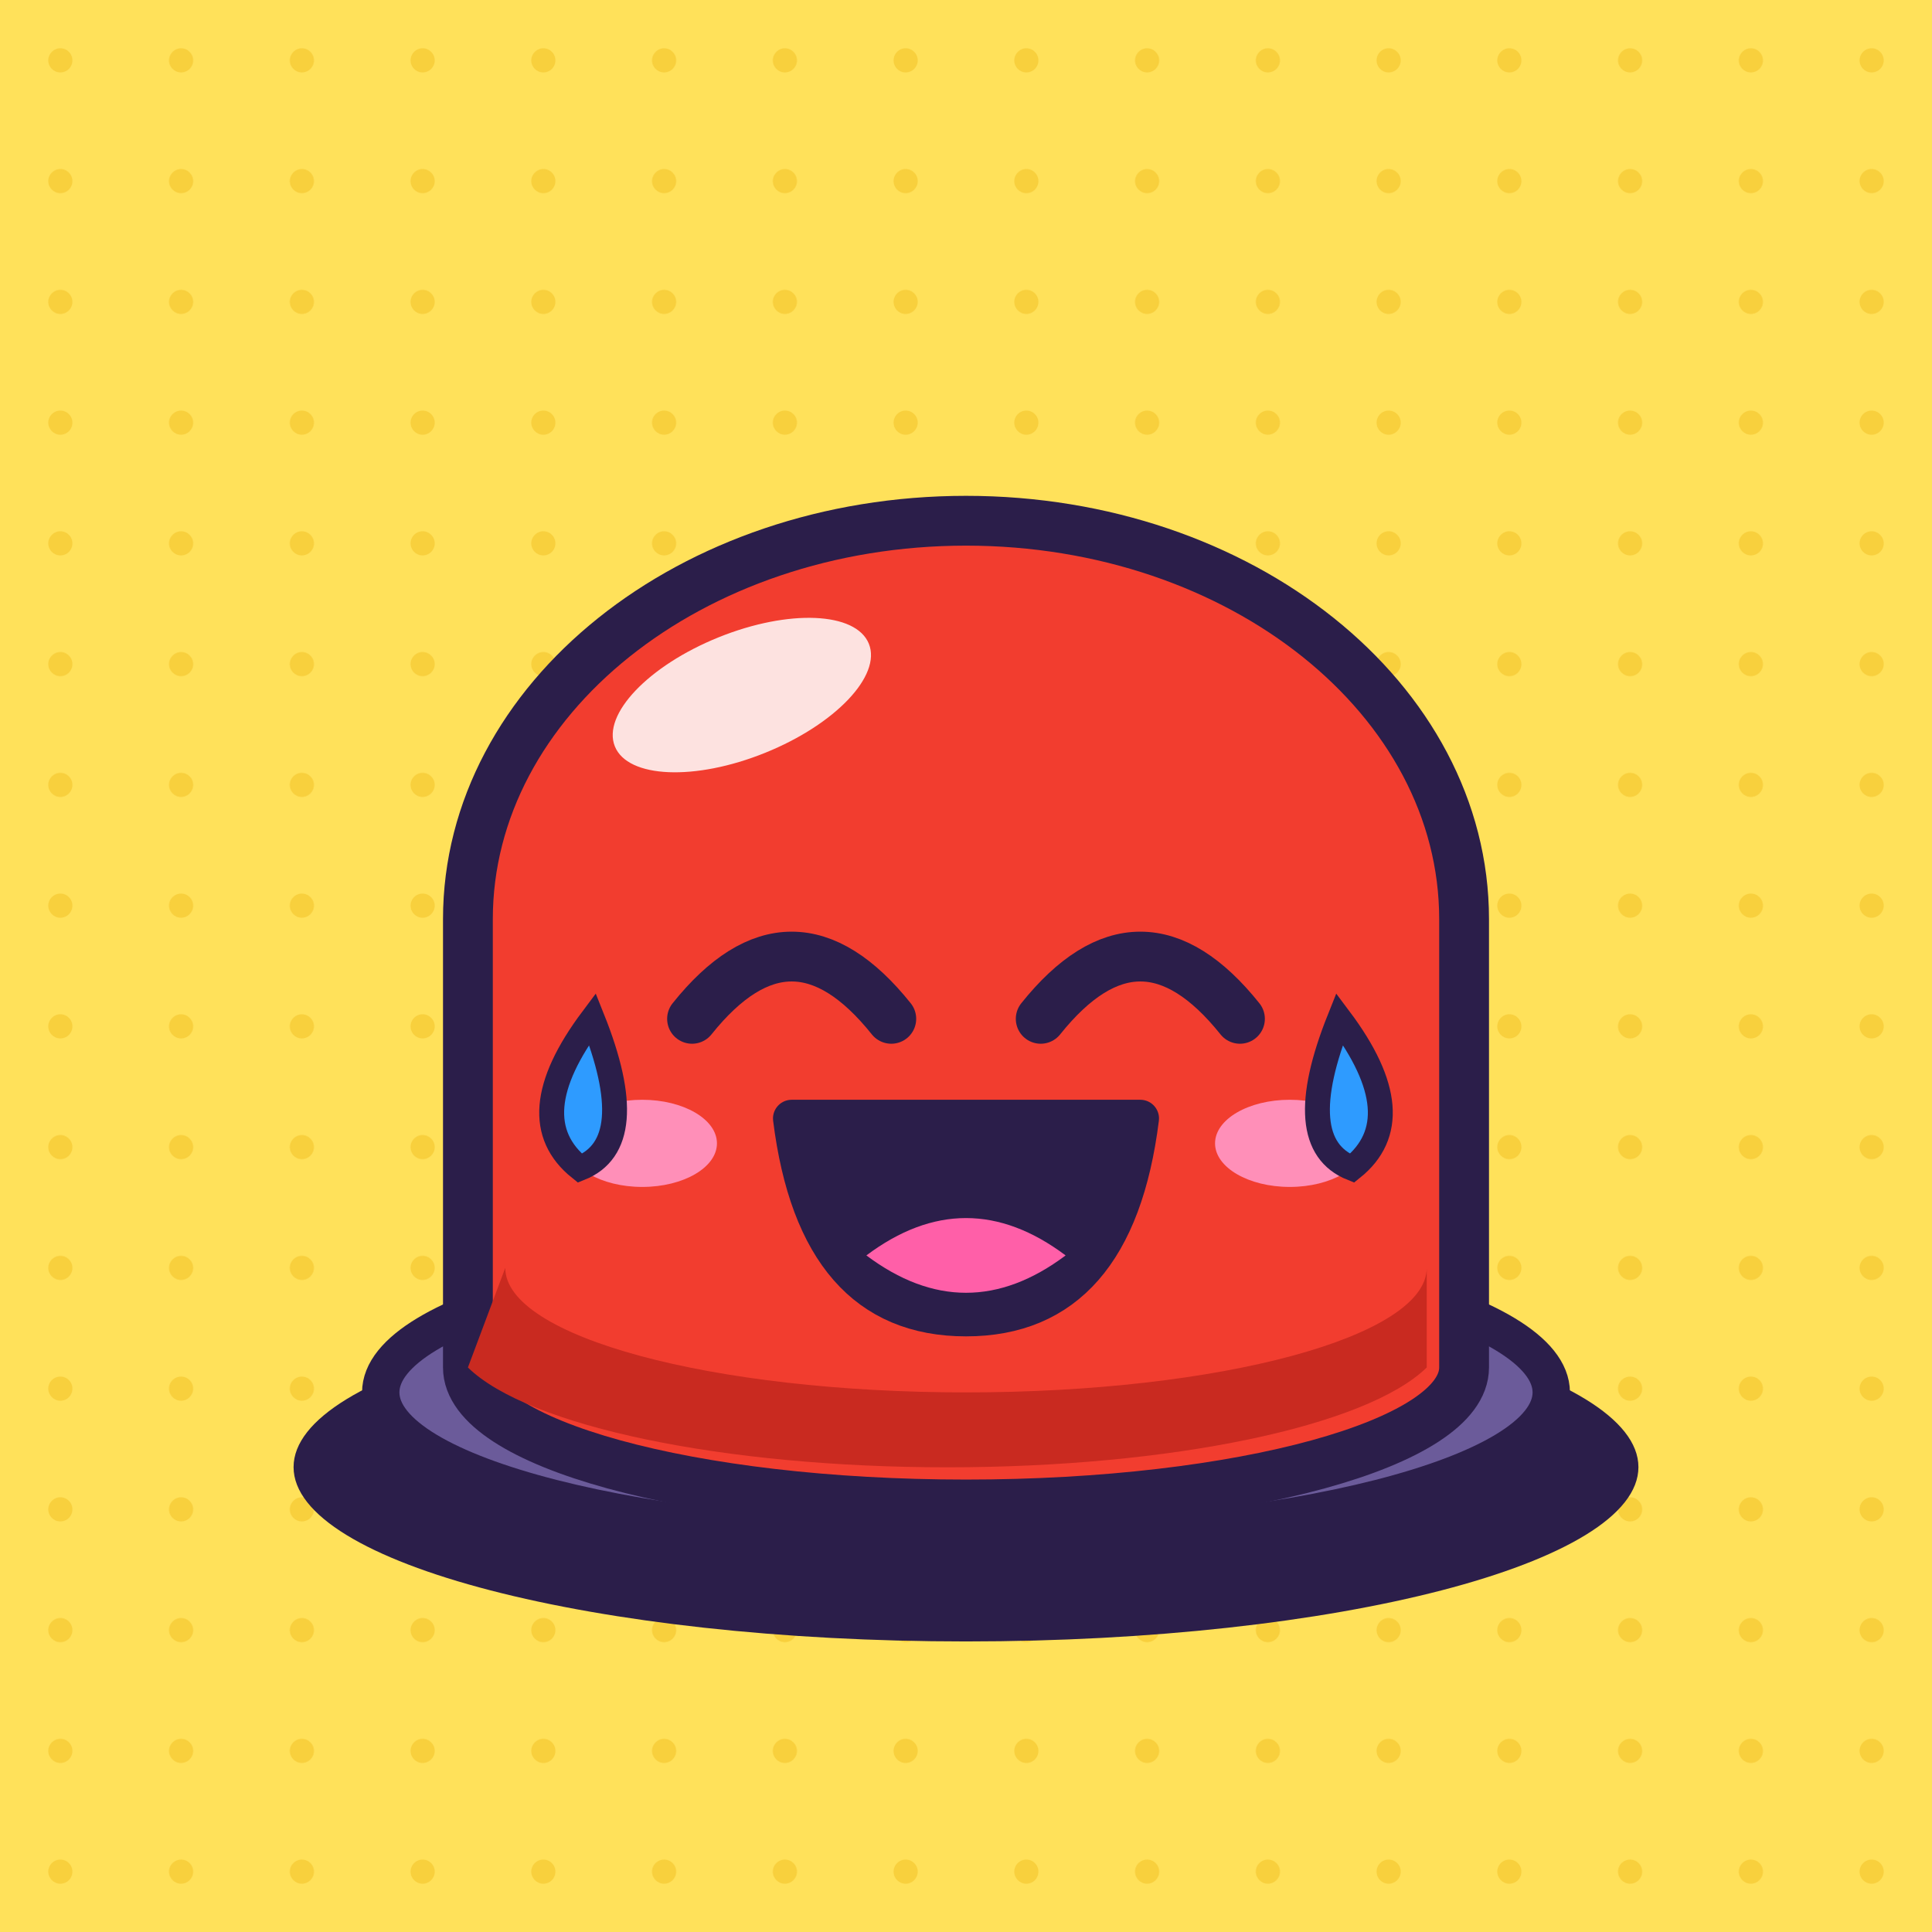
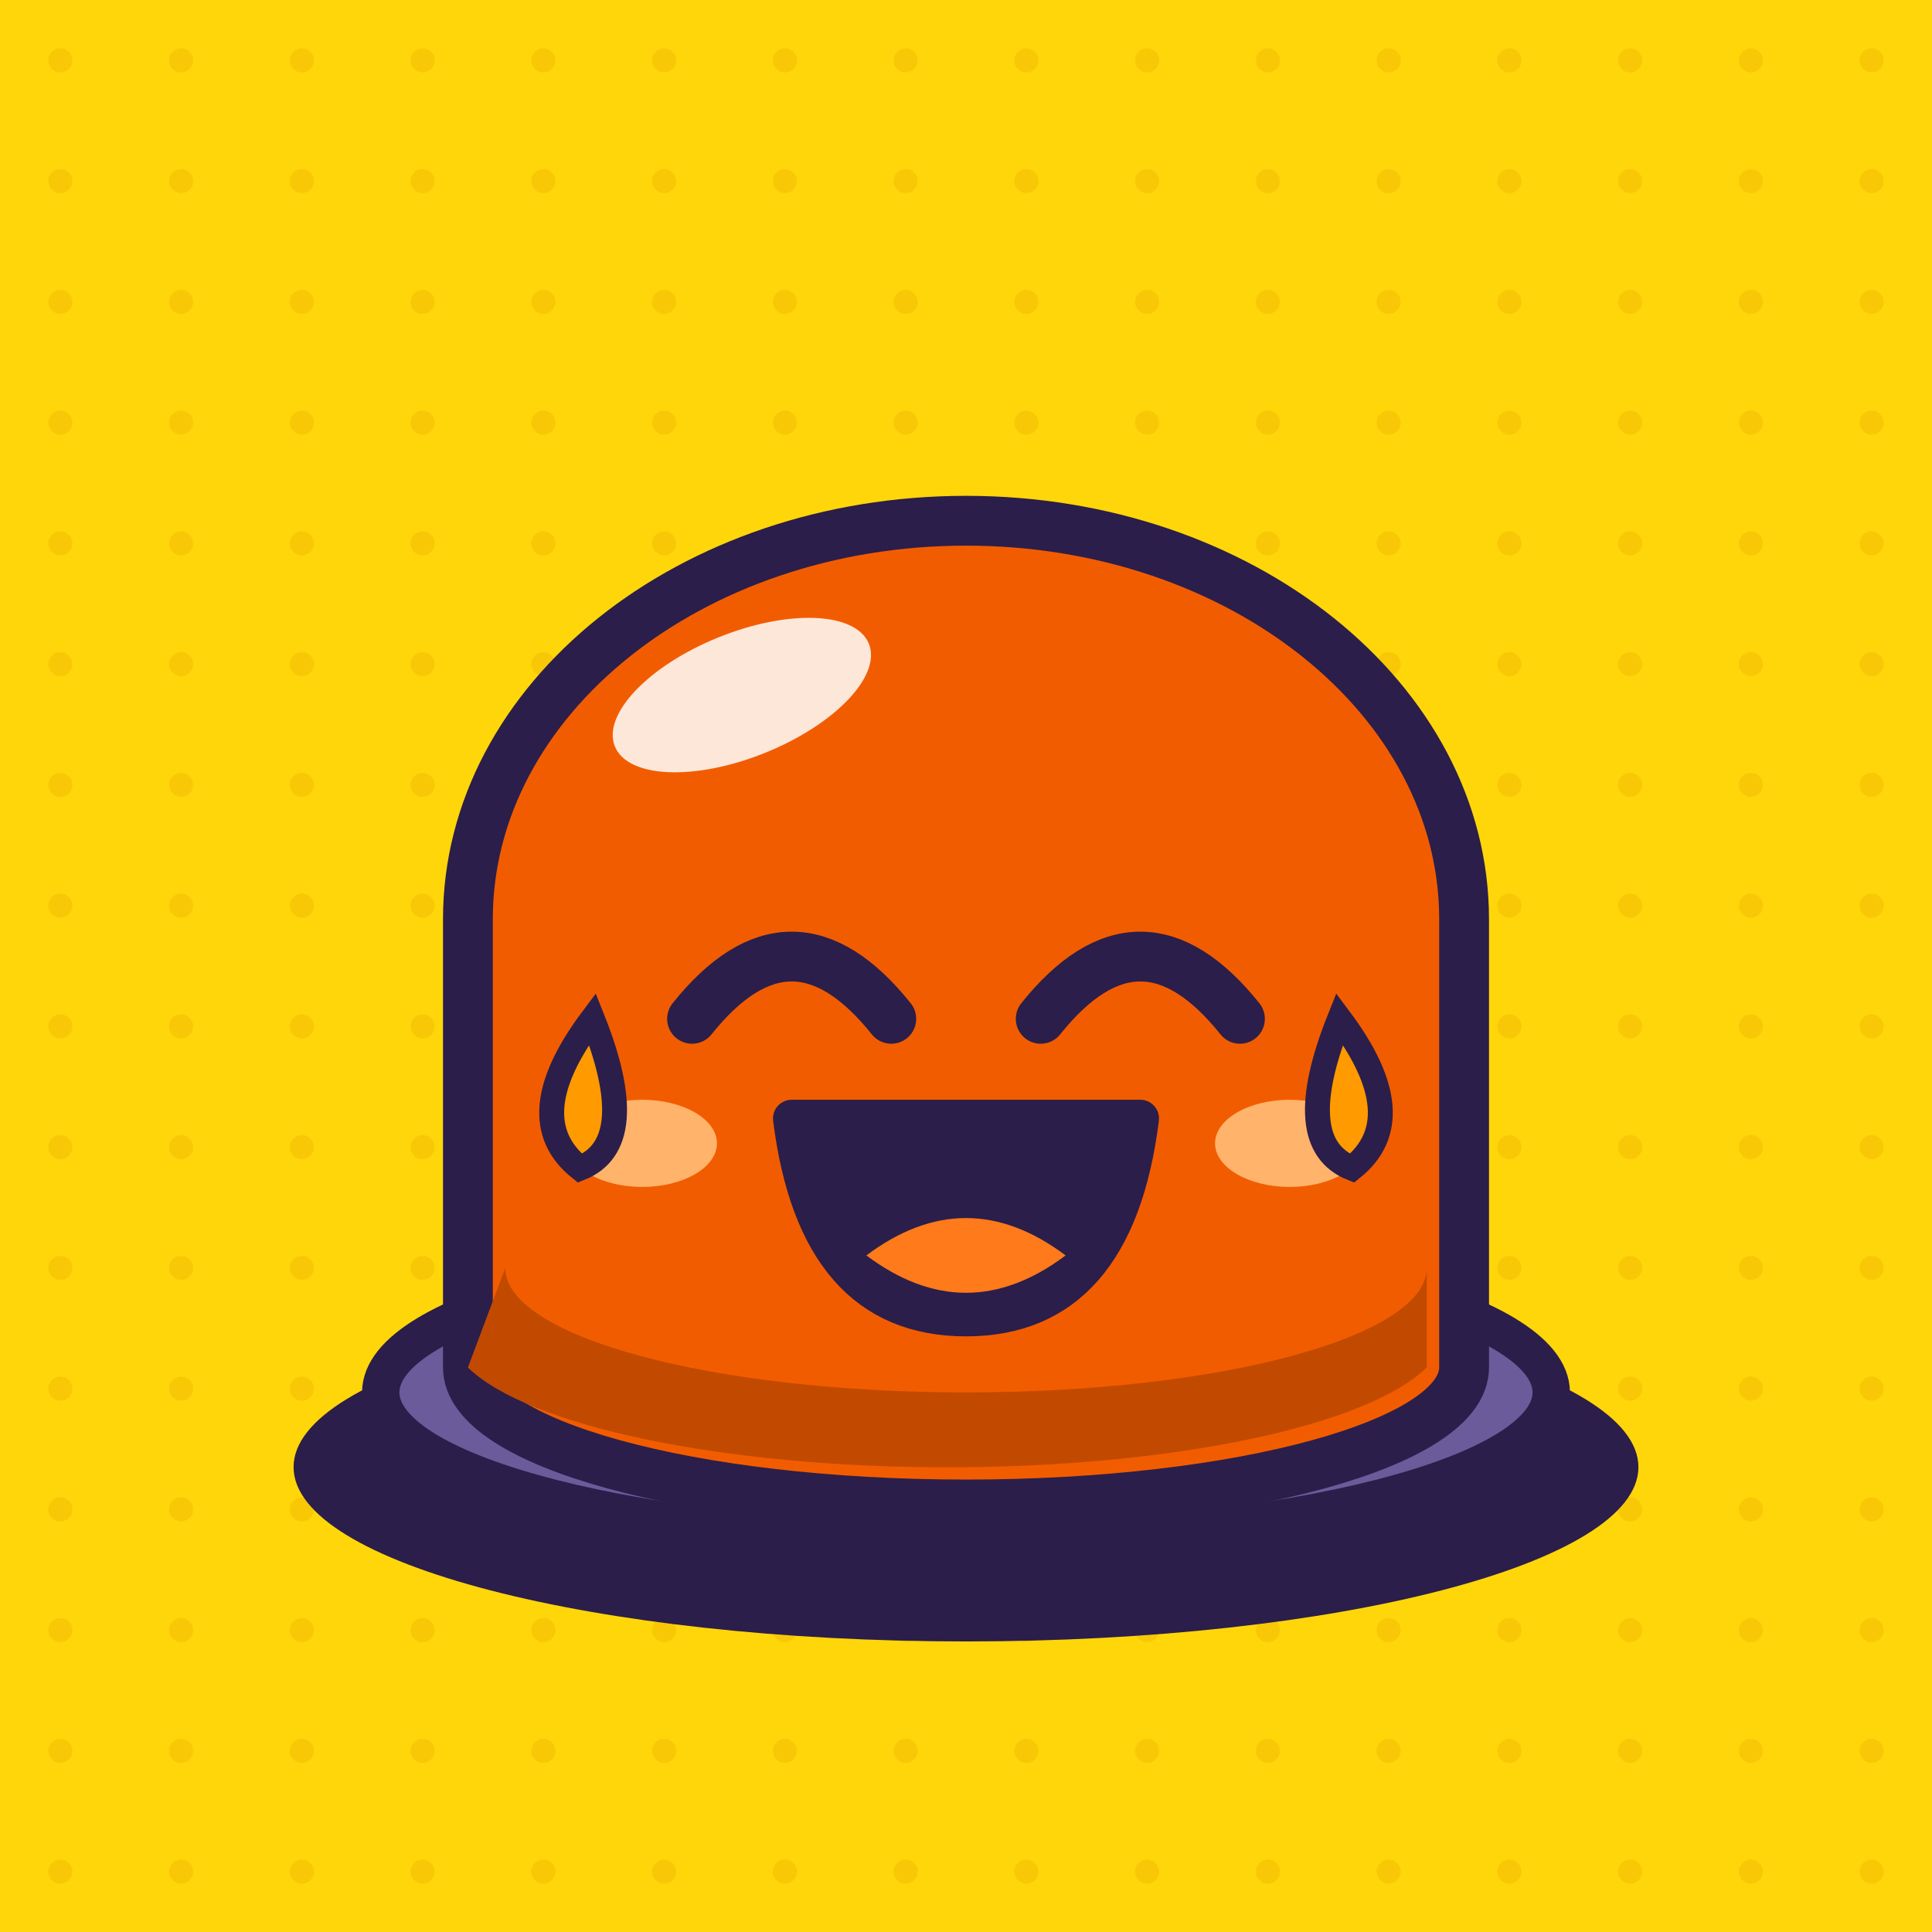
<svg xmlns="http://www.w3.org/2000/svg" viewBox="0 0 512 512" width="512" height="512">
  <defs>
    <pattern id="dots" width="32" height="32" patternUnits="userSpaceOnUse">
      <circle cx="16" cy="16" r="3.2" fill="#E8AA00" fill-opacity=".32" />
    </pattern>
  </defs>
-   <rect width="512" height="512" fill="#FFE15A" />
+   <rect width="512" height="512" fill="#FFD60A" />
  <rect width="512" height="512" fill="url(#dots)" />
  <g transform="translate(58.0 72) scale(3.3)">
    <ellipse cx="60" cy="96" rx="54" ry="14" fill="#2B1E4A" />
    <ellipse cx="60" cy="90" rx="47" ry="12" fill="#6B5B9A" stroke="#2B1E4A" stroke-width="3" />
-     <path d="M20 88V52a40 32 0 0 1 80 0v36a40 11 0 0 1-80 0z" fill="#F23D2F" stroke="#2B1E4A" stroke-width="4" stroke-linejoin="round" />
-     <path d="M23 80a37 10 0 0 0 74 0v8a40 11 0 0 1-77 0z" fill="#C92A20" />
+     <path d="M20 88V52a40 32 0 0 1 80 0v36a40 11 0 0 1-80 0z" fill="#F25C00" stroke="#2B1E4A" stroke-width="4" stroke-linejoin="round" />
+     <path d="M23 80a37 10 0 0 0 74 0v8a40 11 0 0 1-77 0z" fill="#C24A00" />
    <ellipse cx="42" cy="34" rx="11" ry="5" transform="rotate(-22 42 34)" fill="#FFFFFF" opacity=".85" />
-     <ellipse cx="34" cy="70" rx="6" ry="3.5" fill="#FF8FB8" />
-     <ellipse cx="86" cy="70" rx="6" ry="3.5" fill="#FF8FB8" />
+     <ellipse cx="34" cy="70" rx="6" ry="3.5" fill="#FFB36B" />
+     <ellipse cx="86" cy="70" rx="6" ry="3.5" fill="#FFB36B" />
    <path d="M38 60q8-10 16 0M66 60q8-10 16 0" fill="none" stroke="#2B1E4A" stroke-width="4" stroke-linecap="round" />
    <path d="M46 68h28q-2 16-14 16t-14-16z" fill="#2B1E4A" stroke="#2B1E4A" stroke-width="3" stroke-linejoin="round" />
-     <path d="M52 79q8-6 16 0q-8 6-16 0z" fill="#FF5FA8" />
-     <path d="M30 60q-6 8-1 12q5-2 1-12z" fill="#2E9BFF" stroke="#2B1E4A" stroke-width="2" />
-     <path d="M90 60q6 8 1 12q-5-2-1-12z" fill="#2E9BFF" stroke="#2B1E4A" stroke-width="2" />
+     <path d="M52 79q8-6 16 0q-8 6-16 0z" fill="#FF7A1A" />
+     <path d="M30 60q-6 8-1 12q5-2 1-12z" fill="#FF9A00" stroke="#2B1E4A" stroke-width="2" />
+     <path d="M90 60q6 8 1 12q-5-2-1-12z" fill="#FF9A00" stroke="#2B1E4A" stroke-width="2" />
  </g>
</svg>
